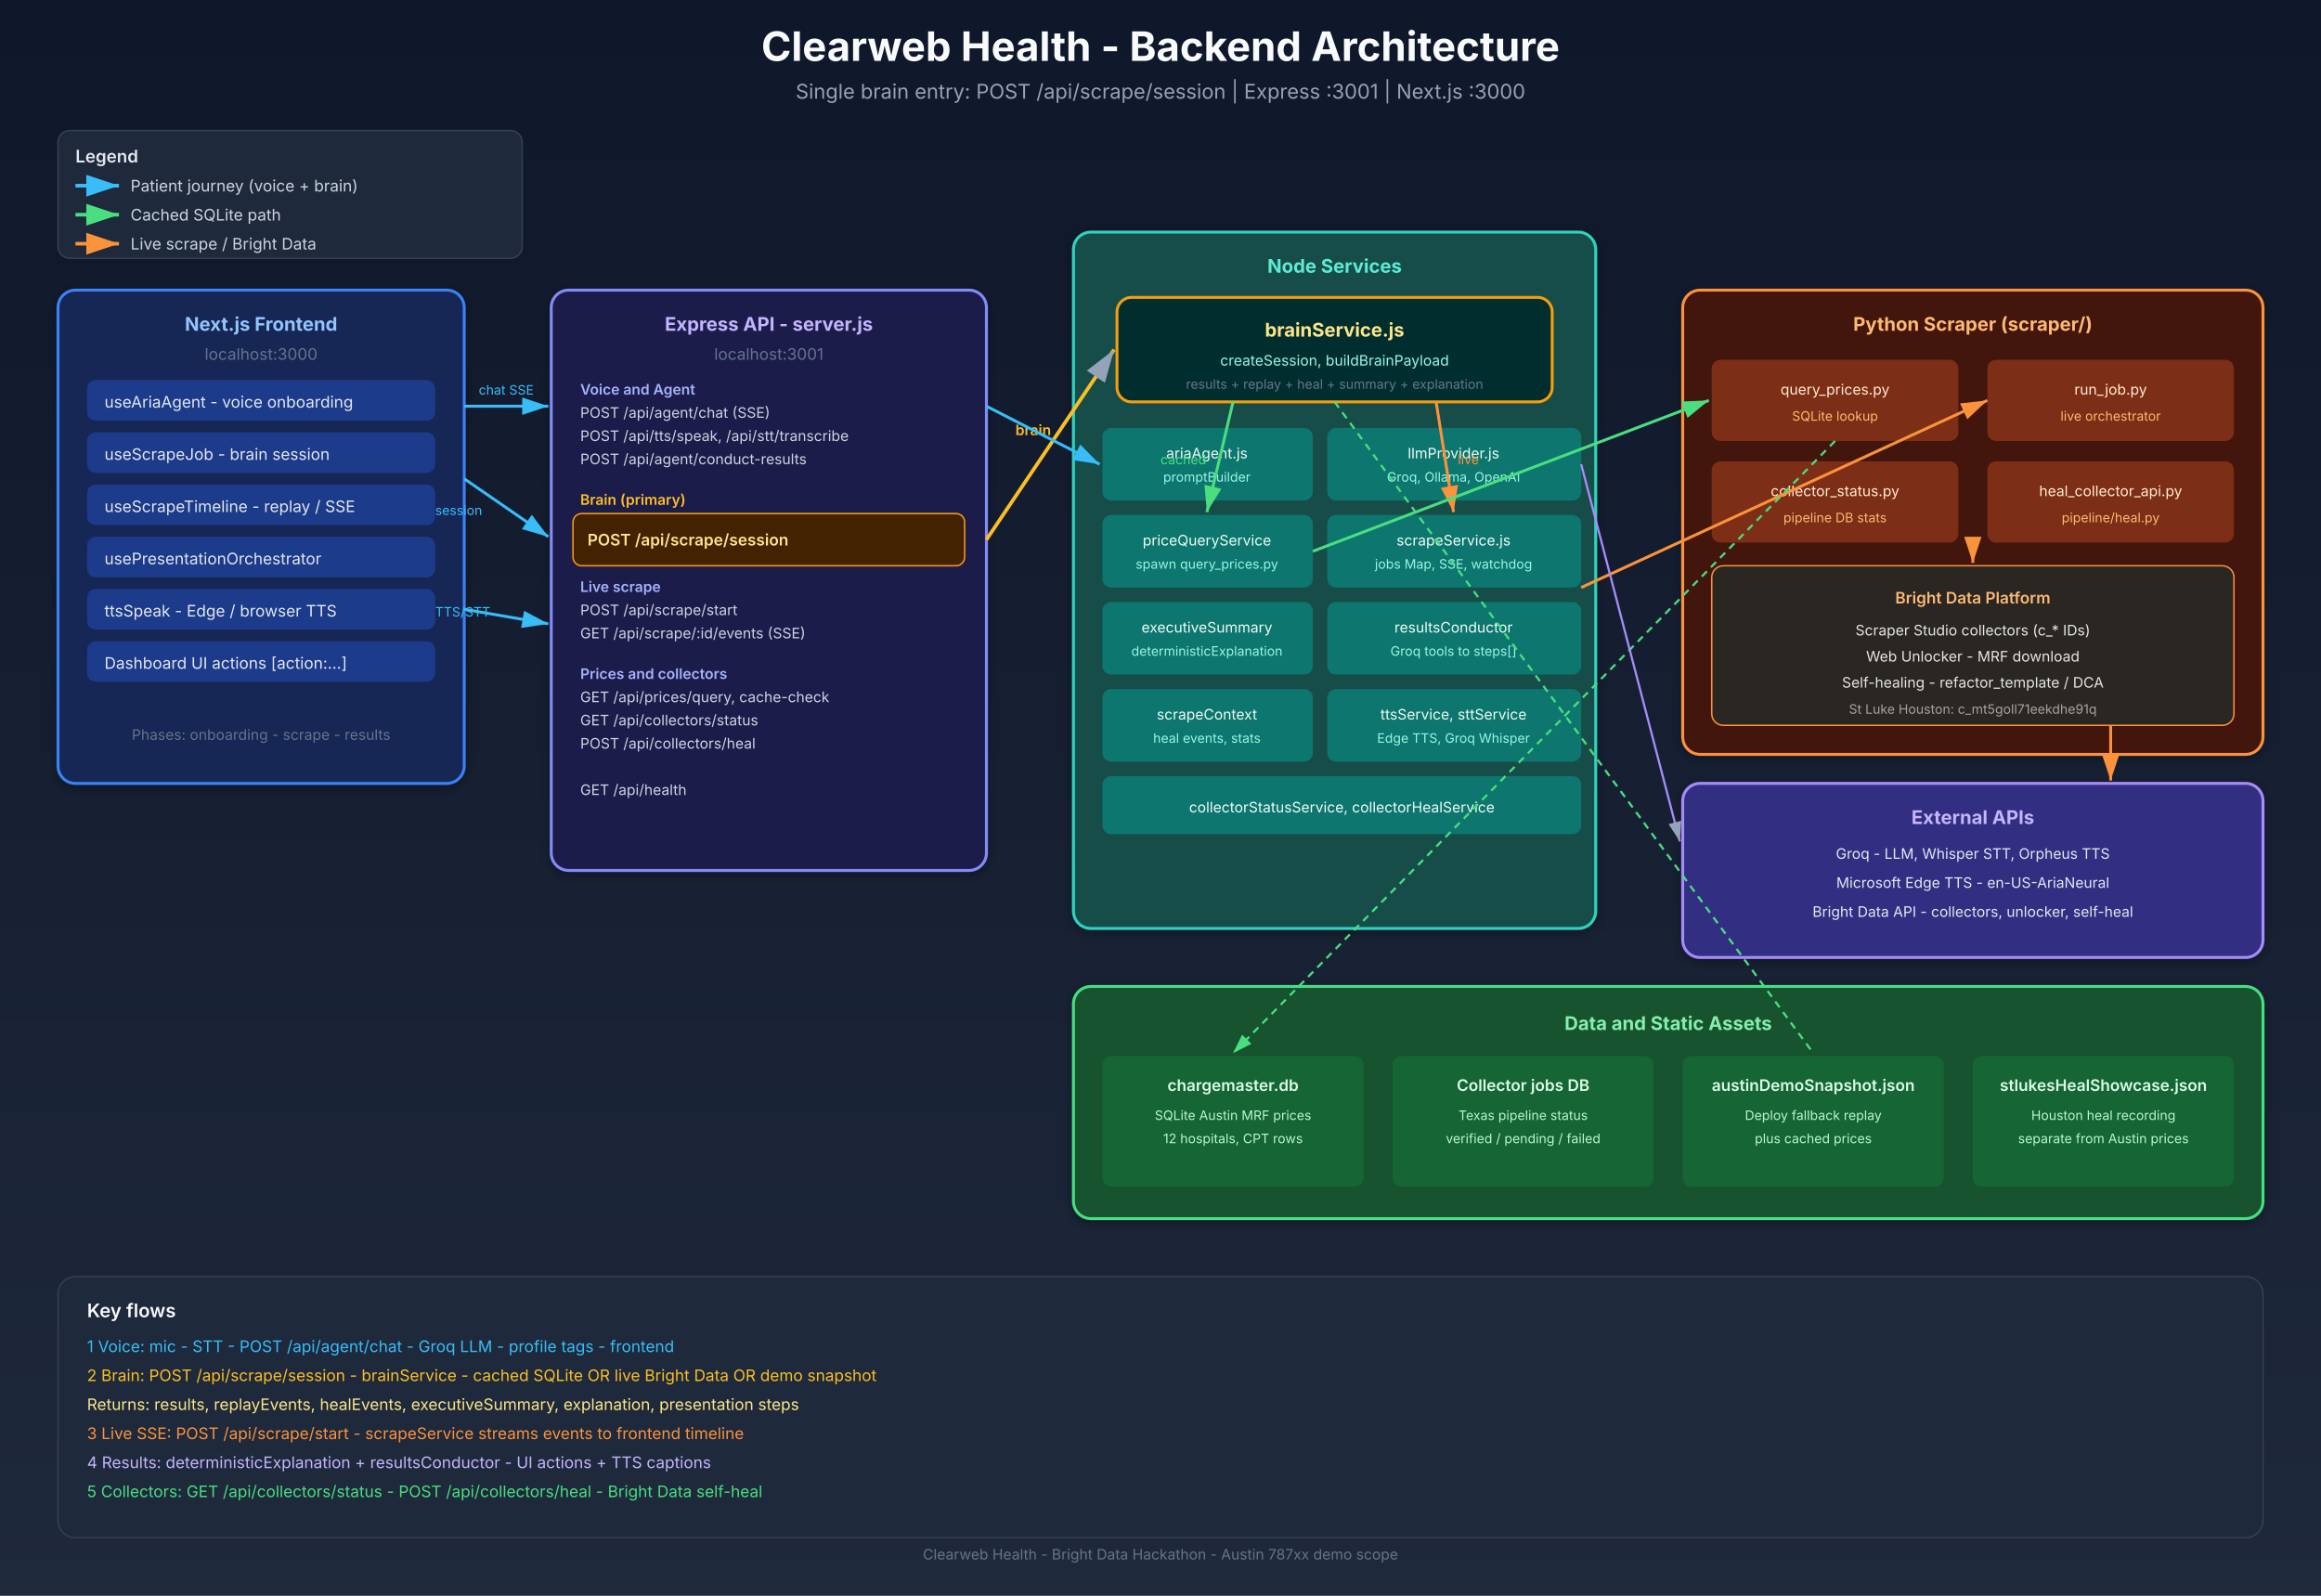
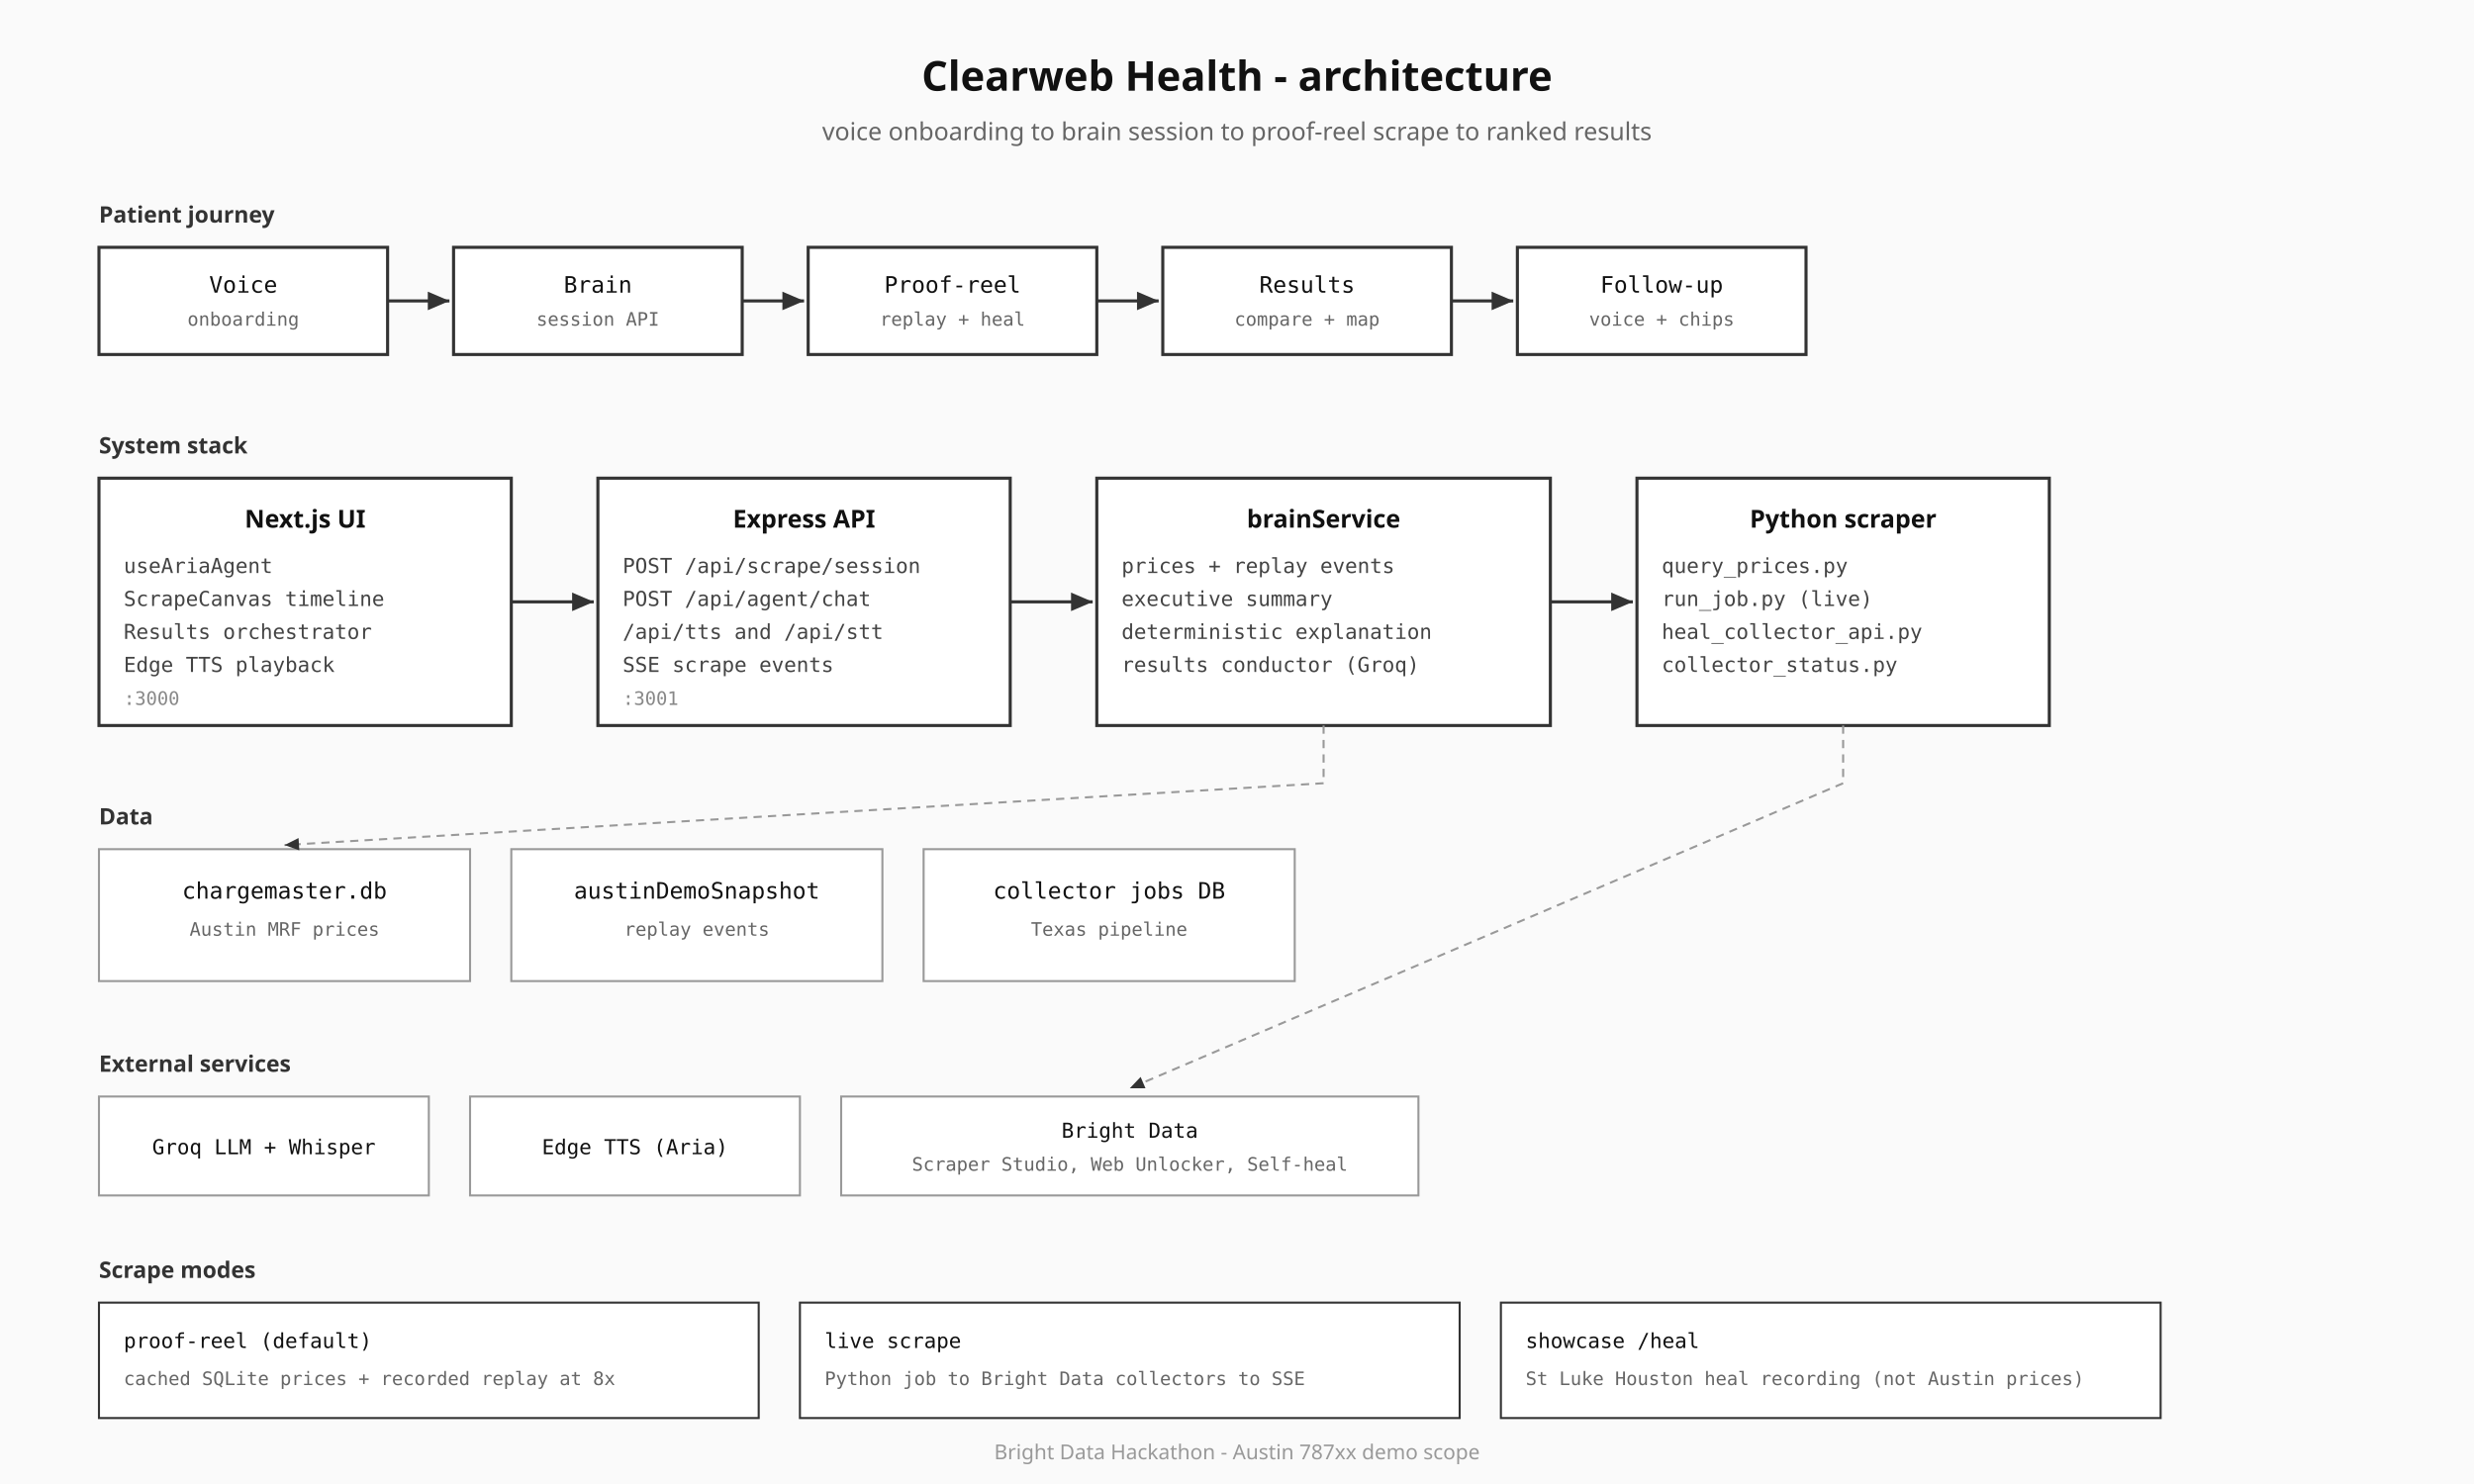
- <svg xmlns="http://www.w3.org/2000/svg" width="1600" height="1100" viewBox="0 0 1600 1100" font-family="system-ui, -apple-system, Segoe UI, sans-serif">
+ <svg xmlns="http://www.w3.org/2000/svg" width="1200" height="720" viewBox="0 0 1200 720" font-family="ui-monospace, SFMono-Regular, Menlo, monospace">
  <defs>
-     <linearGradient id="bg" x1="0" y1="0" x2="0" y2="1">
-       <stop offset="0%" stop-color="#0f172a" />
-       <stop offset="100%" stop-color="#1e293b" />
-     </linearGradient>
-     <marker id="arrow" markerWidth="10" markerHeight="10" refX="9" refY="3" orient="auto">
-       <path d="M0,0 L9,3 L0,6 Z" fill="#94a3b8" />
+     <marker id="arrow" markerWidth="8" markerHeight="8" refX="7" refY="3" orient="auto">
+       <path d="M0,0 L7,3 L0,6 Z" fill="#333" />
    </marker>
-     <marker id="arrowBlue" markerWidth="10" markerHeight="10" refX="9" refY="3" orient="auto">
-       <path d="M0,0 L9,3 L0,6 Z" fill="#38bdf8" />
-     </marker>
-     <marker id="arrowOrange" markerWidth="10" markerHeight="10" refX="9" refY="3" orient="auto">
-       <path d="M0,0 L9,3 L0,6 Z" fill="#fb923c" />
-     </marker>
-     <marker id="arrowGreen" markerWidth="10" markerHeight="10" refX="9" refY="3" orient="auto">
-       <path d="M0,0 L9,3 L0,6 Z" fill="#4ade80" />
-     </marker>
-     <filter id="shadow" x="-20%" y="-20%" width="140%" height="140%">
-       <feDropShadow dx="0" dy="2" stdDeviation="4" flood-color="#000" flood-opacity="0.35" />
-     </filter>
  </defs>
-   <rect width="1600" height="1100" fill="url(#bg)" />
-   <text x="800" y="42" text-anchor="middle" fill="#f8fafc" font-size="28" font-weight="700">Clearweb Health - Backend Architecture</text>
-   <text x="800" y="68" text-anchor="middle" fill="#94a3b8" font-size="14">Single brain entry: POST /api/scrape/session | Express :3001 | Next.js :3000</text>
-   <g transform="translate(40, 90)">
-     <rect x="0" y="0" width="320" height="88" rx="8" fill="#1e293b" stroke="#334155" />
-     <text x="12" y="22" fill="#e2e8f0" font-size="12" font-weight="600">Legend</text>
-     <line x1="12" y1="38" x2="42" y2="38" stroke="#38bdf8" stroke-width="2.5" marker-end="url(#arrowBlue)" />
-     <text x="50" y="42" fill="#cbd5e1" font-size="11">Patient journey (voice + brain)</text>
-     <line x1="12" y1="58" x2="42" y2="58" stroke="#4ade80" stroke-width="2.5" marker-end="url(#arrowGreen)" />
-     <text x="50" y="62" fill="#cbd5e1" font-size="11">Cached SQLite path</text>
-     <line x1="12" y1="78" x2="42" y2="78" stroke="#fb923c" stroke-width="2.5" marker-end="url(#arrowOrange)" />
-     <text x="50" y="82" fill="#cbd5e1" font-size="11">Live scrape / Bright Data</text>
-   </g>
-   <g filter="url(#shadow)">
-     <rect x="40" y="200" width="280" height="340" rx="12" fill="#172554" stroke="#3b82f6" stroke-width="2" />
-     <text x="180" y="228" text-anchor="middle" fill="#93c5fd" font-size="13" font-weight="700">Next.js Frontend</text>
-     <text x="180" y="248" text-anchor="middle" fill="#64748b" font-size="11">localhost:3000</text>
-     <rect x="60" y="262" width="240" height="28" rx="6" fill="#1e3a8a" />
-     <text x="72" y="281" fill="#e2e8f0" font-size="11">useAriaAgent - voice onboarding</text>
-     <rect x="60" y="298" width="240" height="28" rx="6" fill="#1e3a8a" />
-     <text x="72" y="317" fill="#e2e8f0" font-size="11">useScrapeJob - brain session</text>
-     <rect x="60" y="334" width="240" height="28" rx="6" fill="#1e3a8a" />
-     <text x="72" y="353" fill="#e2e8f0" font-size="11">useScrapeTimeline - replay / SSE</text>
-     <rect x="60" y="370" width="240" height="28" rx="6" fill="#1e3a8a" />
-     <text x="72" y="389" fill="#e2e8f0" font-size="11">usePresentationOrchestrator</text>
-     <rect x="60" y="406" width="240" height="28" rx="6" fill="#1e3a8a" />
-     <text x="72" y="425" fill="#e2e8f0" font-size="11">ttsSpeak - Edge / browser TTS</text>
-     <rect x="60" y="442" width="240" height="28" rx="6" fill="#1e3a8a" />
-     <text x="72" y="461" fill="#e2e8f0" font-size="11">Dashboard UI actions [action:...]</text>
-     <text x="180" y="510" text-anchor="middle" fill="#64748b" font-size="10">Phases: onboarding - scrape - results</text>
-   </g>
-   <g filter="url(#shadow)">
-     <rect x="380" y="200" width="300" height="400" rx="12" fill="#1e1b4b" stroke="#818cf8" stroke-width="2" />
-     <text x="530" y="228" text-anchor="middle" fill="#c4b5fd" font-size="13" font-weight="700">Express API - server.js</text>
-     <text x="530" y="248" text-anchor="middle" fill="#64748b" font-size="11">localhost:3001</text>
-     <text x="400" y="272" fill="#a5b4fc" font-size="10" font-weight="600">Voice and Agent</text>
-     <text x="400" y="288" fill="#cbd5e1" font-size="10">POST /api/agent/chat (SSE)</text>
-     <text x="400" y="304" fill="#cbd5e1" font-size="10">POST /api/tts/speak, /api/stt/transcribe</text>
-     <text x="400" y="320" fill="#cbd5e1" font-size="10">POST /api/agent/conduct-results</text>
-     <text x="400" y="348" fill="#fbbf24" font-size="10" font-weight="600">Brain (primary)</text>
-     <rect x="395" y="354" width="270" height="36" rx="6" fill="#422006" stroke="#f59e0b" />
-     <text x="405" y="376" fill="#fde68a" font-size="11" font-weight="600">POST /api/scrape/session</text>
-     <text x="400" y="408" fill="#a5b4fc" font-size="10" font-weight="600">Live scrape</text>
-     <text x="400" y="424" fill="#cbd5e1" font-size="10">POST /api/scrape/start</text>
-     <text x="400" y="440" fill="#cbd5e1" font-size="10">GET /api/scrape/:id/events (SSE)</text>
-     <text x="400" y="468" fill="#a5b4fc" font-size="10" font-weight="600">Prices and collectors</text>
-     <text x="400" y="484" fill="#cbd5e1" font-size="10">GET /api/prices/query, cache-check</text>
-     <text x="400" y="500" fill="#cbd5e1" font-size="10">GET /api/collectors/status</text>
-     <text x="400" y="516" fill="#cbd5e1" font-size="10">POST /api/collectors/heal</text>
-     <text x="400" y="548" fill="#cbd5e1" font-size="10">GET /api/health</text>
-   </g>
-   <g filter="url(#shadow)">
-     <rect x="740" y="160" width="360" height="480" rx="12" fill="#134e4a" stroke="#2dd4bf" stroke-width="2" />
-     <text x="920" y="188" text-anchor="middle" fill="#5eead4" font-size="13" font-weight="700">Node Services</text>
-     <rect x="770" y="205" width="300" height="72" rx="10" fill="#042f2e" stroke="#f59e0b" stroke-width="2" />
-     <text x="920" y="232" text-anchor="middle" fill="#fde68a" font-size="13" font-weight="700">brainService.js</text>
-     <text x="920" y="252" text-anchor="middle" fill="#99f6e4" font-size="10">createSession, buildBrainPayload</text>
-     <text x="920" y="268" text-anchor="middle" fill="#64748b" font-size="9">results + replay + heal + summary + explanation</text>
-     <rect x="760" y="295" width="145" height="50" rx="6" fill="#0f766e" />
-     <text x="832" y="316" text-anchor="middle" fill="#ecfdf5" font-size="10">ariaAgent.js</text>
-     <text x="832" y="332" text-anchor="middle" fill="#99f6e4" font-size="9">promptBuilder</text>
-     <rect x="915" y="295" width="175" height="50" rx="6" fill="#0f766e" />
-     <text x="1002" y="316" text-anchor="middle" fill="#ecfdf5" font-size="10">llmProvider.js</text>
-     <text x="1002" y="332" text-anchor="middle" fill="#99f6e4" font-size="9">Groq, Ollama, OpenAI</text>
-     <rect x="760" y="355" width="145" height="50" rx="6" fill="#0f766e" />
-     <text x="832" y="376" text-anchor="middle" fill="#ecfdf5" font-size="10">priceQueryService</text>
-     <text x="832" y="392" text-anchor="middle" fill="#99f6e4" font-size="9">spawn query_prices.py</text>
-     <rect x="915" y="355" width="175" height="50" rx="6" fill="#0f766e" />
-     <text x="1002" y="376" text-anchor="middle" fill="#ecfdf5" font-size="10">scrapeService.js</text>
-     <text x="1002" y="392" text-anchor="middle" fill="#99f6e4" font-size="9">jobs Map, SSE, watchdog</text>
-     <rect x="760" y="415" width="145" height="50" rx="6" fill="#0f766e" />
-     <text x="832" y="436" text-anchor="middle" fill="#ecfdf5" font-size="10">executiveSummary</text>
-     <text x="832" y="452" text-anchor="middle" fill="#99f6e4" font-size="9">deterministicExplanation</text>
-     <rect x="915" y="415" width="175" height="50" rx="6" fill="#0f766e" />
-     <text x="1002" y="436" text-anchor="middle" fill="#ecfdf5" font-size="10">resultsConductor</text>
-     <text x="1002" y="452" text-anchor="middle" fill="#99f6e4" font-size="9">Groq tools to steps[]</text>
-     <rect x="760" y="475" width="145" height="50" rx="6" fill="#0f766e" />
-     <text x="832" y="496" text-anchor="middle" fill="#ecfdf5" font-size="10">scrapeContext</text>
-     <text x="832" y="512" text-anchor="middle" fill="#99f6e4" font-size="9">heal events, stats</text>
-     <rect x="915" y="475" width="175" height="50" rx="6" fill="#0f766e" />
-     <text x="1002" y="496" text-anchor="middle" fill="#ecfdf5" font-size="10">ttsService, sttService</text>
-     <text x="1002" y="512" text-anchor="middle" fill="#99f6e4" font-size="9">Edge TTS, Groq Whisper</text>
-     <rect x="760" y="535" width="330" height="40" rx="6" fill="#0f766e" />
-     <text x="925" y="560" text-anchor="middle" fill="#ecfdf5" font-size="10">collectorStatusService, collectorHealService</text>
-   </g>
-   <g filter="url(#shadow)">
-     <rect x="1160" y="200" width="400" height="320" rx="12" fill="#431407" stroke="#fb923c" stroke-width="2" />
-     <text x="1360" y="228" text-anchor="middle" fill="#fdba74" font-size="13" font-weight="700">Python Scraper (scraper/)</text>
-     <rect x="1180" y="248" width="170" height="56" rx="6" fill="#7c2d12" />
-     <text x="1265" y="272" text-anchor="middle" fill="#ffedd5" font-size="10">query_prices.py</text>
-     <text x="1265" y="290" text-anchor="middle" fill="#fdba74" font-size="9">SQLite lookup</text>
-     <rect x="1370" y="248" width="170" height="56" rx="6" fill="#7c2d12" />
-     <text x="1455" y="272" text-anchor="middle" fill="#ffedd5" font-size="10">run_job.py</text>
-     <text x="1455" y="290" text-anchor="middle" fill="#fdba74" font-size="9">live orchestrator</text>
-     <rect x="1180" y="318" width="170" height="56" rx="6" fill="#7c2d12" />
-     <text x="1265" y="342" text-anchor="middle" fill="#ffedd5" font-size="10">collector_status.py</text>
-     <text x="1265" y="360" text-anchor="middle" fill="#fdba74" font-size="9">pipeline DB stats</text>
-     <rect x="1370" y="318" width="170" height="56" rx="6" fill="#7c2d12" />
-     <text x="1455" y="342" text-anchor="middle" fill="#ffedd5" font-size="10">heal_collector_api.py</text>
-     <text x="1455" y="360" text-anchor="middle" fill="#fdba74" font-size="9">pipeline/heal.py</text>
-     <rect x="1180" y="390" width="360" height="110" rx="8" fill="#292524" stroke="#fb923c" />
-     <text x="1360" y="416" text-anchor="middle" fill="#fdba74" font-size="11" font-weight="600">Bright Data Platform</text>
-     <text x="1360" y="438" text-anchor="middle" fill="#e7e5e4" font-size="10">Scraper Studio collectors (c_* IDs)</text>
-     <text x="1360" y="456" text-anchor="middle" fill="#e7e5e4" font-size="10">Web Unlocker - MRF download</text>
-     <text x="1360" y="474" text-anchor="middle" fill="#e7e5e4" font-size="10">Self-healing - refactor_template / DCA</text>
-     <text x="1360" y="492" text-anchor="middle" fill="#a8a29e" font-size="9">St Luke Houston: c_mt5goll71eekdhe91q</text>
-   </g>
-   <g filter="url(#shadow)">
-     <rect x="740" y="680" width="820" height="160" rx="12" fill="#14532d" stroke="#4ade80" stroke-width="2" />
-     <text x="1150" y="710" text-anchor="middle" fill="#86efac" font-size="13" font-weight="700">Data and Static Assets</text>
-     <rect x="760" y="728" width="180" height="90" rx="6" fill="#166534" />
-     <text x="850" y="752" text-anchor="middle" fill="#dcfce7" font-size="11" font-weight="600">chargemaster.db</text>
-     <text x="850" y="772" text-anchor="middle" fill="#bbf7d0" font-size="9">SQLite Austin MRF prices</text>
-     <text x="850" y="788" text-anchor="middle" fill="#bbf7d0" font-size="9">12 hospitals, CPT rows</text>
-     <rect x="960" y="728" width="180" height="90" rx="6" fill="#166534" />
-     <text x="1050" y="752" text-anchor="middle" fill="#dcfce7" font-size="11" font-weight="600">Collector jobs DB</text>
-     <text x="1050" y="772" text-anchor="middle" fill="#bbf7d0" font-size="9">Texas pipeline status</text>
-     <text x="1050" y="788" text-anchor="middle" fill="#bbf7d0" font-size="9">verified / pending / failed</text>
-     <rect x="1160" y="728" width="180" height="90" rx="6" fill="#166534" />
-     <text x="1250" y="752" text-anchor="middle" fill="#dcfce7" font-size="11" font-weight="600">austinDemoSnapshot.json</text>
-     <text x="1250" y="772" text-anchor="middle" fill="#bbf7d0" font-size="9">Deploy fallback replay</text>
-     <text x="1250" y="788" text-anchor="middle" fill="#bbf7d0" font-size="9">plus cached prices</text>
-     <rect x="1360" y="728" width="180" height="90" rx="6" fill="#166534" />
-     <text x="1450" y="752" text-anchor="middle" fill="#dcfce7" font-size="11" font-weight="600">stlukesHealShowcase.json</text>
-     <text x="1450" y="772" text-anchor="middle" fill="#bbf7d0" font-size="9">Houston heal recording</text>
-     <text x="1450" y="788" text-anchor="middle" fill="#bbf7d0" font-size="9">separate from Austin prices</text>
-   </g>
-   <g filter="url(#shadow)">
-     <rect x="1160" y="540" width="400" height="120" rx="12" fill="#312e81" stroke="#a78bfa" stroke-width="2" />
-     <text x="1360" y="568" text-anchor="middle" fill="#c4b5fd" font-size="13" font-weight="700">External APIs</text>
-     <text x="1360" y="592" text-anchor="middle" fill="#e2e8f0" font-size="10">Groq - LLM, Whisper STT, Orpheus TTS</text>
-     <text x="1360" y="612" text-anchor="middle" fill="#e2e8f0" font-size="10">Microsoft Edge TTS - en-US-AriaNeural</text>
-     <text x="1360" y="632" text-anchor="middle" fill="#e2e8f0" font-size="10">Bright Data API - collectors, unlocker, self-heal</text>
-   </g>
-   <path d="M 320 280 L 378 280" stroke="#38bdf8" stroke-width="2" fill="none" marker-end="url(#arrowBlue)" />
-   <text x="330" y="272" fill="#38bdf8" font-size="9">chat SSE</text>
-   <path d="M 320 330 L 378 370" stroke="#38bdf8" stroke-width="2" fill="none" marker-end="url(#arrowBlue)" />
-   <text x="300" y="355" fill="#38bdf8" font-size="9">session</text>
-   <path d="M 320 420 L 378 430" stroke="#38bdf8" stroke-width="2" fill="none" marker-end="url(#arrowBlue)" />
-   <text x="300" y="425" fill="#38bdf8" font-size="9">TTS/STT</text>
-   <path d="M 680 372 L 768 241" stroke="#fbbf24" stroke-width="2.5" fill="none" marker-end="url(#arrow)" />
-   <text x="700" y="300" fill="#fbbf24" font-size="10" font-weight="600">brain</text>
-   <path d="M 680 280 L 758 320" stroke="#38bdf8" stroke-width="2" fill="none" marker-end="url(#arrowBlue)" />
-   <path d="M 850 277 L 832 353" stroke="#4ade80" stroke-width="2" fill="none" marker-end="url(#arrowGreen)" />
-   <text x="800" y="320" fill="#4ade80" font-size="9">cached</text>
-   <path d="M 990 277 L 1002 353" stroke="#fb923c" stroke-width="2" fill="none" marker-end="url(#arrowOrange)" />
-   <text x="1005" y="320" fill="#fb923c" font-size="9">live</text>
-   <path d="M 905 380 L 1178 276" stroke="#4ade80" stroke-width="2" fill="none" marker-end="url(#arrowGreen)" />
-   <path d="M 1090 405 L 1370 276" stroke="#fb923c" stroke-width="2" fill="none" marker-end="url(#arrowOrange)" />
-   <path d="M 1360 374 L 1360 388" stroke="#fb923c" stroke-width="2" fill="none" marker-end="url(#arrowOrange)" />
-   <path d="M 1265 304 L 850 726" stroke="#4ade80" stroke-width="1.5" stroke-dasharray="5,4" fill="none" marker-end="url(#arrowGreen)" />
-   <path d="M 920 277 L 1250 726" stroke="#4ade80" stroke-width="1.5" stroke-dasharray="5,4" fill="none" />
-   <path d="M 1090 320 L 1158 580" stroke="#a78bfa" stroke-width="1.5" fill="none" marker-end="url(#arrow)" />
-   <path d="M 1455 500 L 1455 538" stroke="#fb923c" stroke-width="2" fill="none" marker-end="url(#arrowOrange)" />
-   <rect x="40" y="880" width="1520" height="180" rx="12" fill="#1e293b" stroke="#334155" />
-   <text x="60" y="908" fill="#f8fafc" font-size="13" font-weight="600">Key flows</text>
-   <text x="60" y="932" fill="#38bdf8" font-size="11">1 Voice: mic - STT - POST /api/agent/chat - Groq LLM - profile tags - frontend</text>
-   <text x="60" y="952" fill="#fbbf24" font-size="11">2 Brain: POST /api/scrape/session - brainService - cached SQLite OR live Bright Data OR demo snapshot</text>
-   <text x="60" y="972" fill="#fde68a" font-size="11">   Returns: results, replayEvents, healEvents, executiveSummary, explanation, presentation steps</text>
-   <text x="60" y="992" fill="#fb923c" font-size="11">3 Live SSE: POST /api/scrape/start - scrapeService streams events to frontend timeline</text>
-   <text x="60" y="1012" fill="#c4b5fd" font-size="11">4 Results: deterministicExplanation + resultsConductor - UI actions + TTS captions</text>
-   <text x="60" y="1032" fill="#4ade80" font-size="11">5 Collectors: GET /api/collectors/status - POST /api/collectors/heal - Bright Data self-heal</text>
-   <text x="800" y="1075" text-anchor="middle" fill="#64748b" font-size="10">Clearweb Health - Bright Data Hackathon - Austin 787xx demo scope</text>
+   <rect width="1200" height="720" fill="#fafafa" />
+   <text x="600" y="44" text-anchor="middle" fill="#111" font-size="20" font-weight="600" font-family="system-ui, sans-serif">Clearweb Health - architecture</text>
+   <text x="600" y="68" text-anchor="middle" fill="#666" font-size="12" font-family="system-ui, sans-serif">voice onboarding to brain session to proof-reel scrape to ranked results</text>
+   <text x="48" y="108" fill="#333" font-size="11" font-weight="600" font-family="system-ui, sans-serif">Patient journey</text>
+   <rect x="48" y="120" width="140" height="52" fill="#fff" stroke="#333" stroke-width="1.5" />
+   <text x="118" y="142" text-anchor="middle" fill="#111" font-size="11">Voice</text>
+   <text x="118" y="158" text-anchor="middle" fill="#666" font-size="9">onboarding</text>
+   <line x1="188" y1="146" x2="218" y2="146" stroke="#333" stroke-width="1.5" marker-end="url(#arrow)" />
+   <rect x="220" y="120" width="140" height="52" fill="#fff" stroke="#333" stroke-width="1.5" />
+   <text x="290" y="142" text-anchor="middle" fill="#111" font-size="11">Brain</text>
+   <text x="290" y="158" text-anchor="middle" fill="#666" font-size="9">session API</text>
+   <line x1="360" y1="146" x2="390" y2="146" stroke="#333" stroke-width="1.5" marker-end="url(#arrow)" />
+   <rect x="392" y="120" width="140" height="52" fill="#fff" stroke="#333" stroke-width="1.5" />
+   <text x="462" y="142" text-anchor="middle" fill="#111" font-size="11">Proof-reel</text>
+   <text x="462" y="158" text-anchor="middle" fill="#666" font-size="9">replay + heal</text>
+   <line x1="532" y1="146" x2="562" y2="146" stroke="#333" stroke-width="1.5" marker-end="url(#arrow)" />
+   <rect x="564" y="120" width="140" height="52" fill="#fff" stroke="#333" stroke-width="1.5" />
+   <text x="634" y="142" text-anchor="middle" fill="#111" font-size="11">Results</text>
+   <text x="634" y="158" text-anchor="middle" fill="#666" font-size="9">compare + map</text>
+   <line x1="704" y1="146" x2="734" y2="146" stroke="#333" stroke-width="1.5" marker-end="url(#arrow)" />
+   <rect x="736" y="120" width="140" height="52" fill="#fff" stroke="#333" stroke-width="1.5" />
+   <text x="806" y="142" text-anchor="middle" fill="#111" font-size="11">Follow-up</text>
+   <text x="806" y="158" text-anchor="middle" fill="#666" font-size="9">voice + chips</text>
+   <text x="48" y="220" fill="#333" font-size="11" font-weight="600" font-family="system-ui, sans-serif">System stack</text>
+   <rect x="48" y="232" width="200" height="120" fill="#fff" stroke="#333" stroke-width="1.5" />
+   <text x="148" y="256" text-anchor="middle" fill="#111" font-size="12" font-weight="600" font-family="system-ui, sans-serif">Next.js UI</text>
+   <text x="60" y="278" fill="#444" font-size="10">useAriaAgent</text>
+   <text x="60" y="294" fill="#444" font-size="10">ScrapeCanvas timeline</text>
+   <text x="60" y="310" fill="#444" font-size="10">Results orchestrator</text>
+   <text x="60" y="326" fill="#444" font-size="10">Edge TTS playback</text>
+   <text x="60" y="342" fill="#888" font-size="9">:3000</text>
+   <line x1="248" y1="292" x2="288" y2="292" stroke="#333" stroke-width="1.5" marker-end="url(#arrow)" />
+   <rect x="290" y="232" width="200" height="120" fill="#fff" stroke="#333" stroke-width="1.5" />
+   <text x="390" y="256" text-anchor="middle" fill="#111" font-size="12" font-weight="600" font-family="system-ui, sans-serif">Express API</text>
+   <text x="302" y="278" fill="#444" font-size="10">POST /api/scrape/session</text>
+   <text x="302" y="294" fill="#444" font-size="10">POST /api/agent/chat</text>
+   <text x="302" y="310" fill="#444" font-size="10">/api/tts and /api/stt</text>
+   <text x="302" y="326" fill="#444" font-size="10">SSE scrape events</text>
+   <text x="302" y="342" fill="#888" font-size="9">:3001</text>
+   <line x1="490" y1="292" x2="530" y2="292" stroke="#333" stroke-width="1.5" marker-end="url(#arrow)" />
+   <rect x="532" y="232" width="220" height="120" fill="#fff" stroke="#333" stroke-width="1.5" />
+   <text x="642" y="256" text-anchor="middle" fill="#111" font-size="12" font-weight="600" font-family="system-ui, sans-serif">brainService</text>
+   <text x="544" y="278" fill="#444" font-size="10">prices + replay events</text>
+   <text x="544" y="294" fill="#444" font-size="10">executive summary</text>
+   <text x="544" y="310" fill="#444" font-size="10">deterministic explanation</text>
+   <text x="544" y="326" fill="#444" font-size="10">results conductor (Groq)</text>
+   <line x1="752" y1="292" x2="792" y2="292" stroke="#333" stroke-width="1.5" marker-end="url(#arrow)" />
+   <rect x="794" y="232" width="200" height="120" fill="#fff" stroke="#333" stroke-width="1.5" />
+   <text x="894" y="256" text-anchor="middle" fill="#111" font-size="12" font-weight="600" font-family="system-ui, sans-serif">Python scraper</text>
+   <text x="806" y="278" fill="#444" font-size="10">query_prices.py</text>
+   <text x="806" y="294" fill="#444" font-size="10">run_job.py (live)</text>
+   <text x="806" y="310" fill="#444" font-size="10">heal_collector_api.py</text>
+   <text x="806" y="326" fill="#444" font-size="10">collector_status.py</text>
+   <text x="48" y="400" fill="#333" font-size="11" font-weight="600" font-family="system-ui, sans-serif">Data</text>
+   <rect x="48" y="412" width="180" height="64" fill="#fff" stroke="#999" stroke-width="1" />
+   <text x="138" y="436" text-anchor="middle" fill="#111" font-size="11">chargemaster.db</text>
+   <text x="138" y="454" text-anchor="middle" fill="#666" font-size="9">Austin MRF prices</text>
+   <rect x="248" y="412" width="180" height="64" fill="#fff" stroke="#999" stroke-width="1" />
+   <text x="338" y="436" text-anchor="middle" fill="#111" font-size="11">austinDemoSnapshot</text>
+   <text x="338" y="454" text-anchor="middle" fill="#666" font-size="9">replay events</text>
+   <rect x="448" y="412" width="180" height="64" fill="#fff" stroke="#999" stroke-width="1" />
+   <text x="538" y="436" text-anchor="middle" fill="#111" font-size="11">collector jobs DB</text>
+   <text x="538" y="454" text-anchor="middle" fill="#666" font-size="9">Texas pipeline</text>
+   <text x="48" y="520" fill="#333" font-size="11" font-weight="600" font-family="system-ui, sans-serif">External services</text>
+   <rect x="48" y="532" width="160" height="48" fill="#fff" stroke="#999" stroke-width="1" />
+   <text x="128" y="560" text-anchor="middle" fill="#111" font-size="10">Groq LLM + Whisper</text>
+   <rect x="228" y="532" width="160" height="48" fill="#fff" stroke="#999" stroke-width="1" />
+   <text x="308" y="560" text-anchor="middle" fill="#111" font-size="10">Edge TTS (Aria)</text>
+   <rect x="408" y="532" width="280" height="48" fill="#fff" stroke="#999" stroke-width="1" />
+   <text x="548" y="552" text-anchor="middle" fill="#111" font-size="10">Bright Data</text>
+   <text x="548" y="568" text-anchor="middle" fill="#666" font-size="9">Scraper Studio, Web Unlocker, Self-heal</text>
+   <line x1="642" y1="352" x2="642" y2="380" stroke="#999" stroke-width="1" stroke-dasharray="4,3" />
+   <line x1="642" y1="380" x2="138" y2="410" stroke="#999" stroke-width="1" stroke-dasharray="4,3" marker-end="url(#arrow)" />
+   <line x1="894" y1="352" x2="894" y2="380" stroke="#999" stroke-width="1" stroke-dasharray="4,3" />
+   <line x1="894" y1="380" x2="548" y2="528" stroke="#999" stroke-width="1" stroke-dasharray="4,3" marker-end="url(#arrow)" />
+   <text x="48" y="620" fill="#333" font-size="11" font-weight="600" font-family="system-ui, sans-serif">Scrape modes</text>
+   <rect x="48" y="632" width="320" height="56" fill="#fff" stroke="#333" stroke-width="1" />
+   <text x="60" y="654" fill="#111" font-size="10">proof-reel (default)</text>
+   <text x="60" y="672" fill="#666" font-size="9">cached SQLite prices + recorded replay at 8x</text>
+   <rect x="388" y="632" width="320" height="56" fill="#fff" stroke="#333" stroke-width="1" />
+   <text x="400" y="654" fill="#111" font-size="10">live scrape</text>
+   <text x="400" y="672" fill="#666" font-size="9">Python job to Bright Data collectors to SSE</text>
+   <rect x="728" y="632" width="320" height="56" fill="#fff" stroke="#333" stroke-width="1" />
+   <text x="740" y="654" fill="#111" font-size="10">showcase /heal</text>
+   <text x="740" y="672" fill="#666" font-size="9">St Luke Houston heal recording (not Austin prices)</text>
+   <text x="600" y="708" text-anchor="middle" fill="#999" font-size="10" font-family="system-ui, sans-serif">Bright Data Hackathon - Austin 787xx demo scope</text>
</svg>
